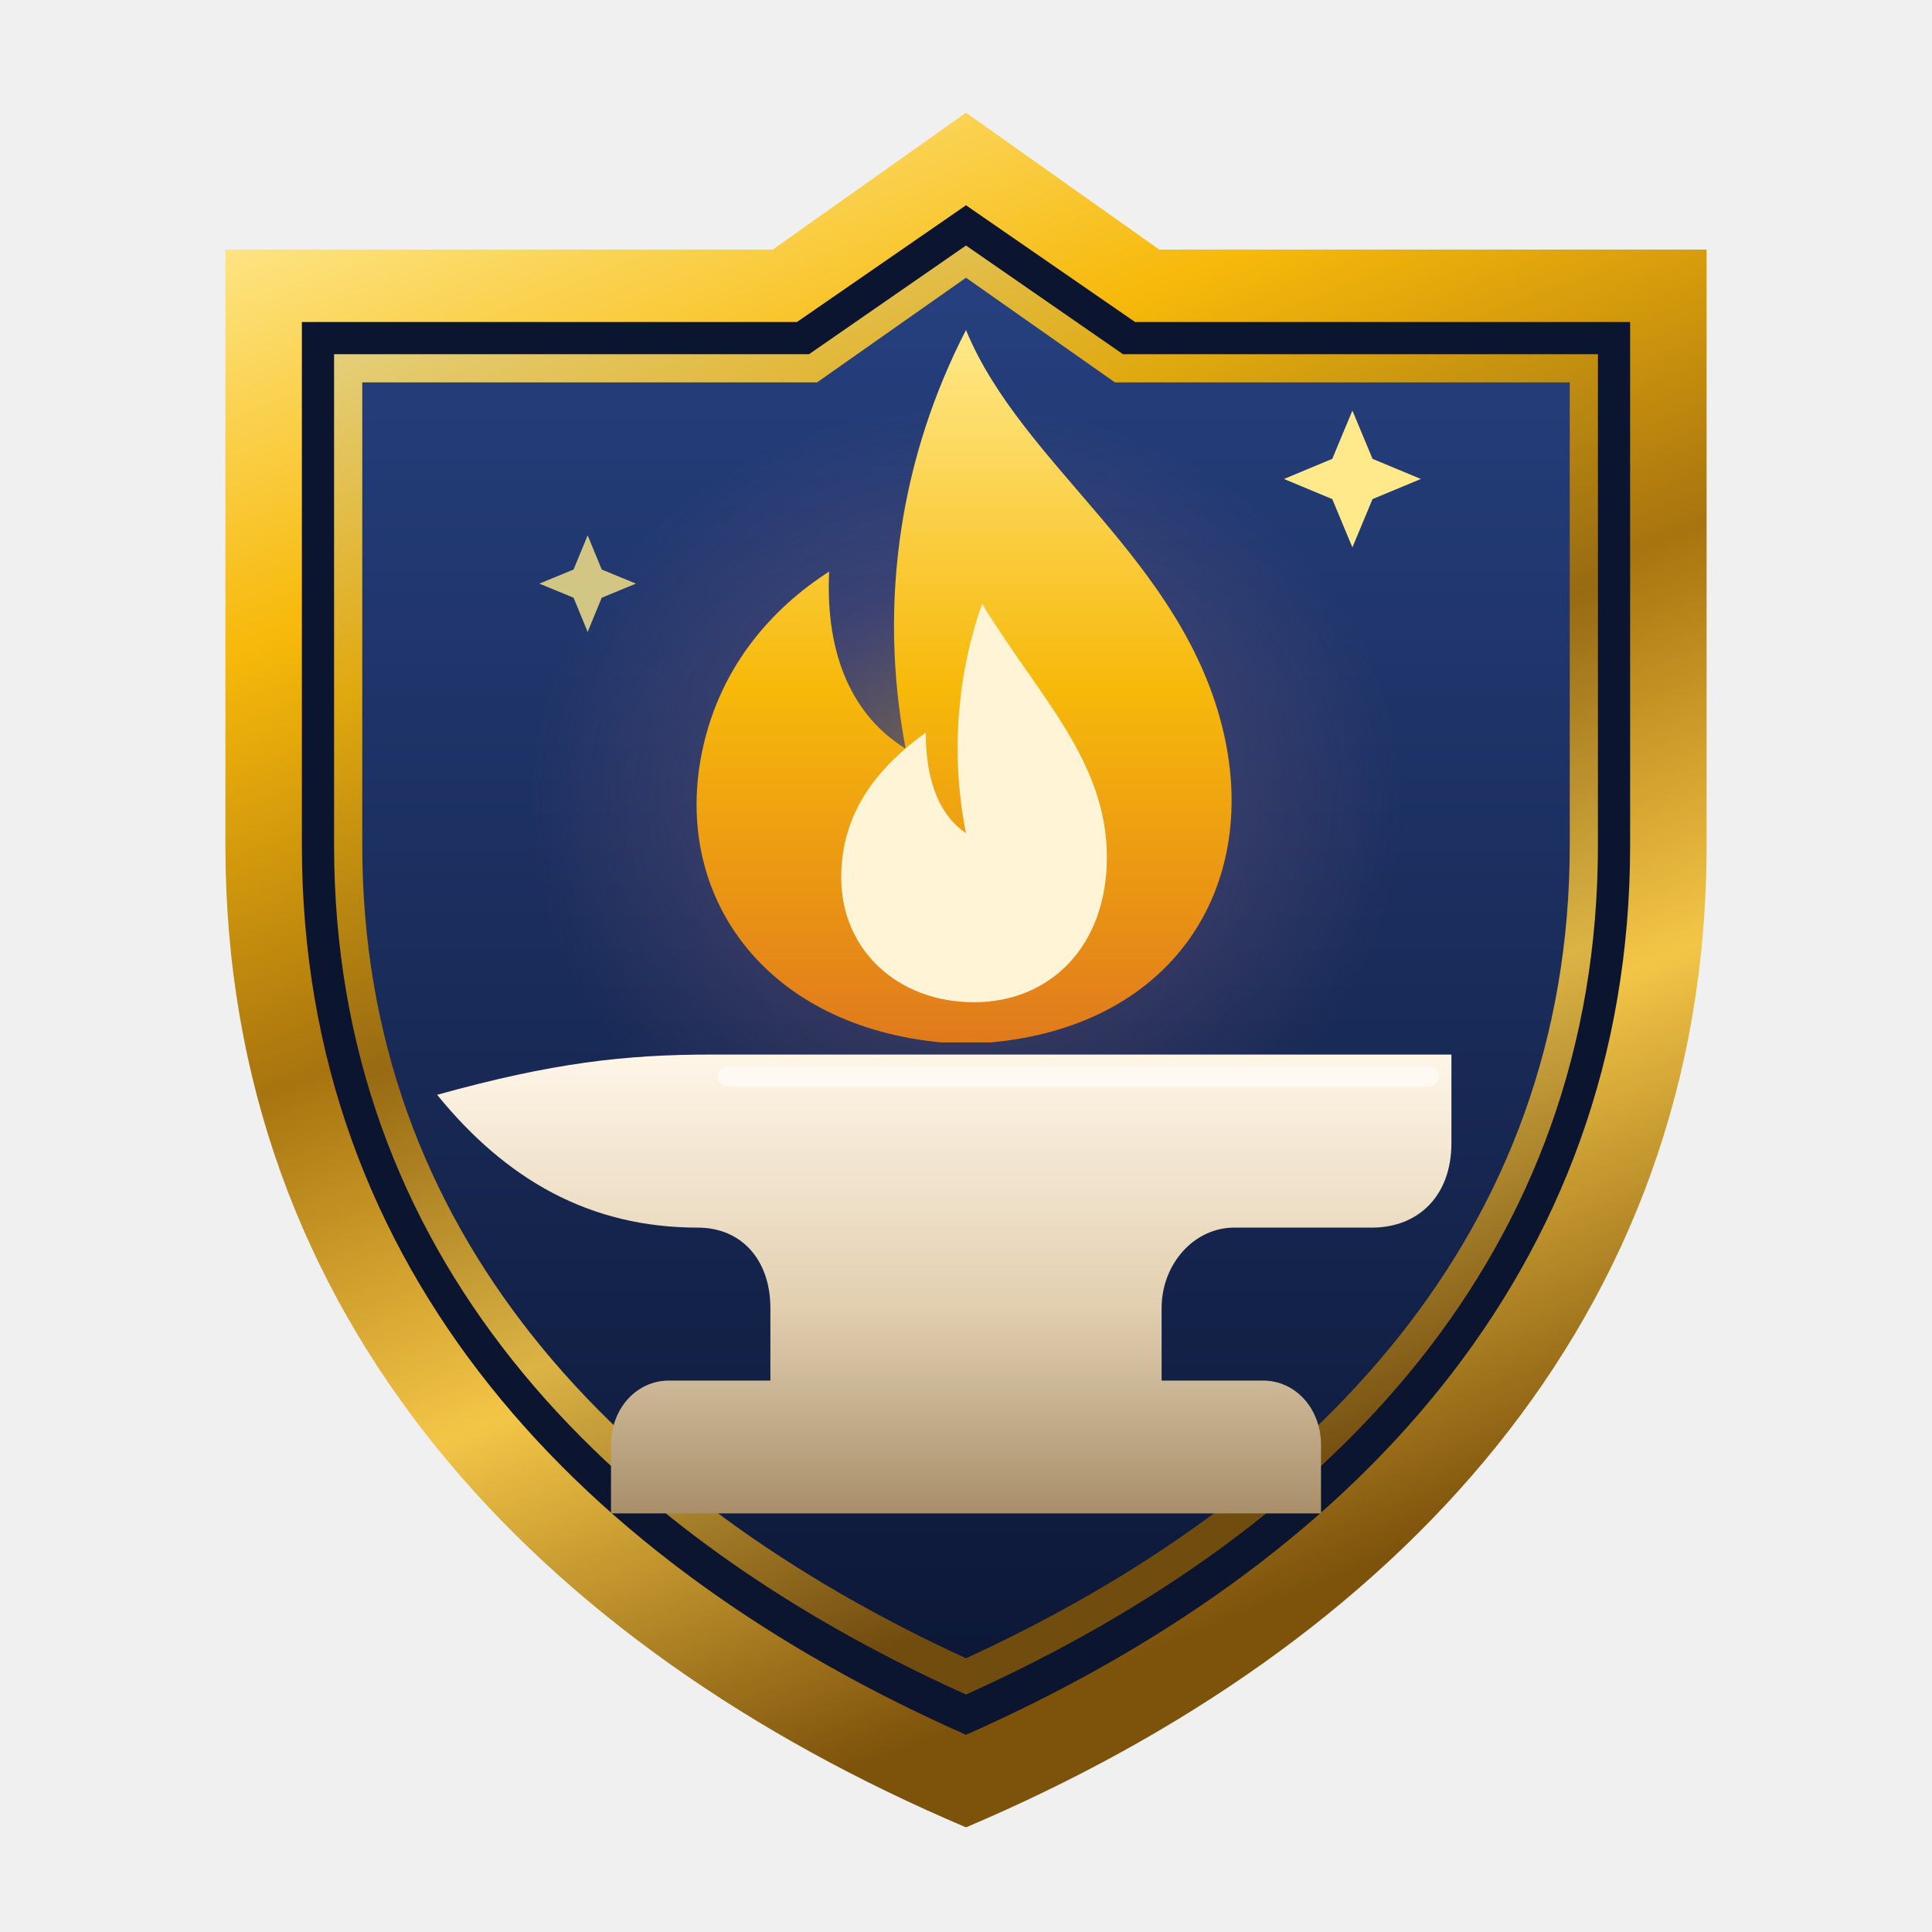
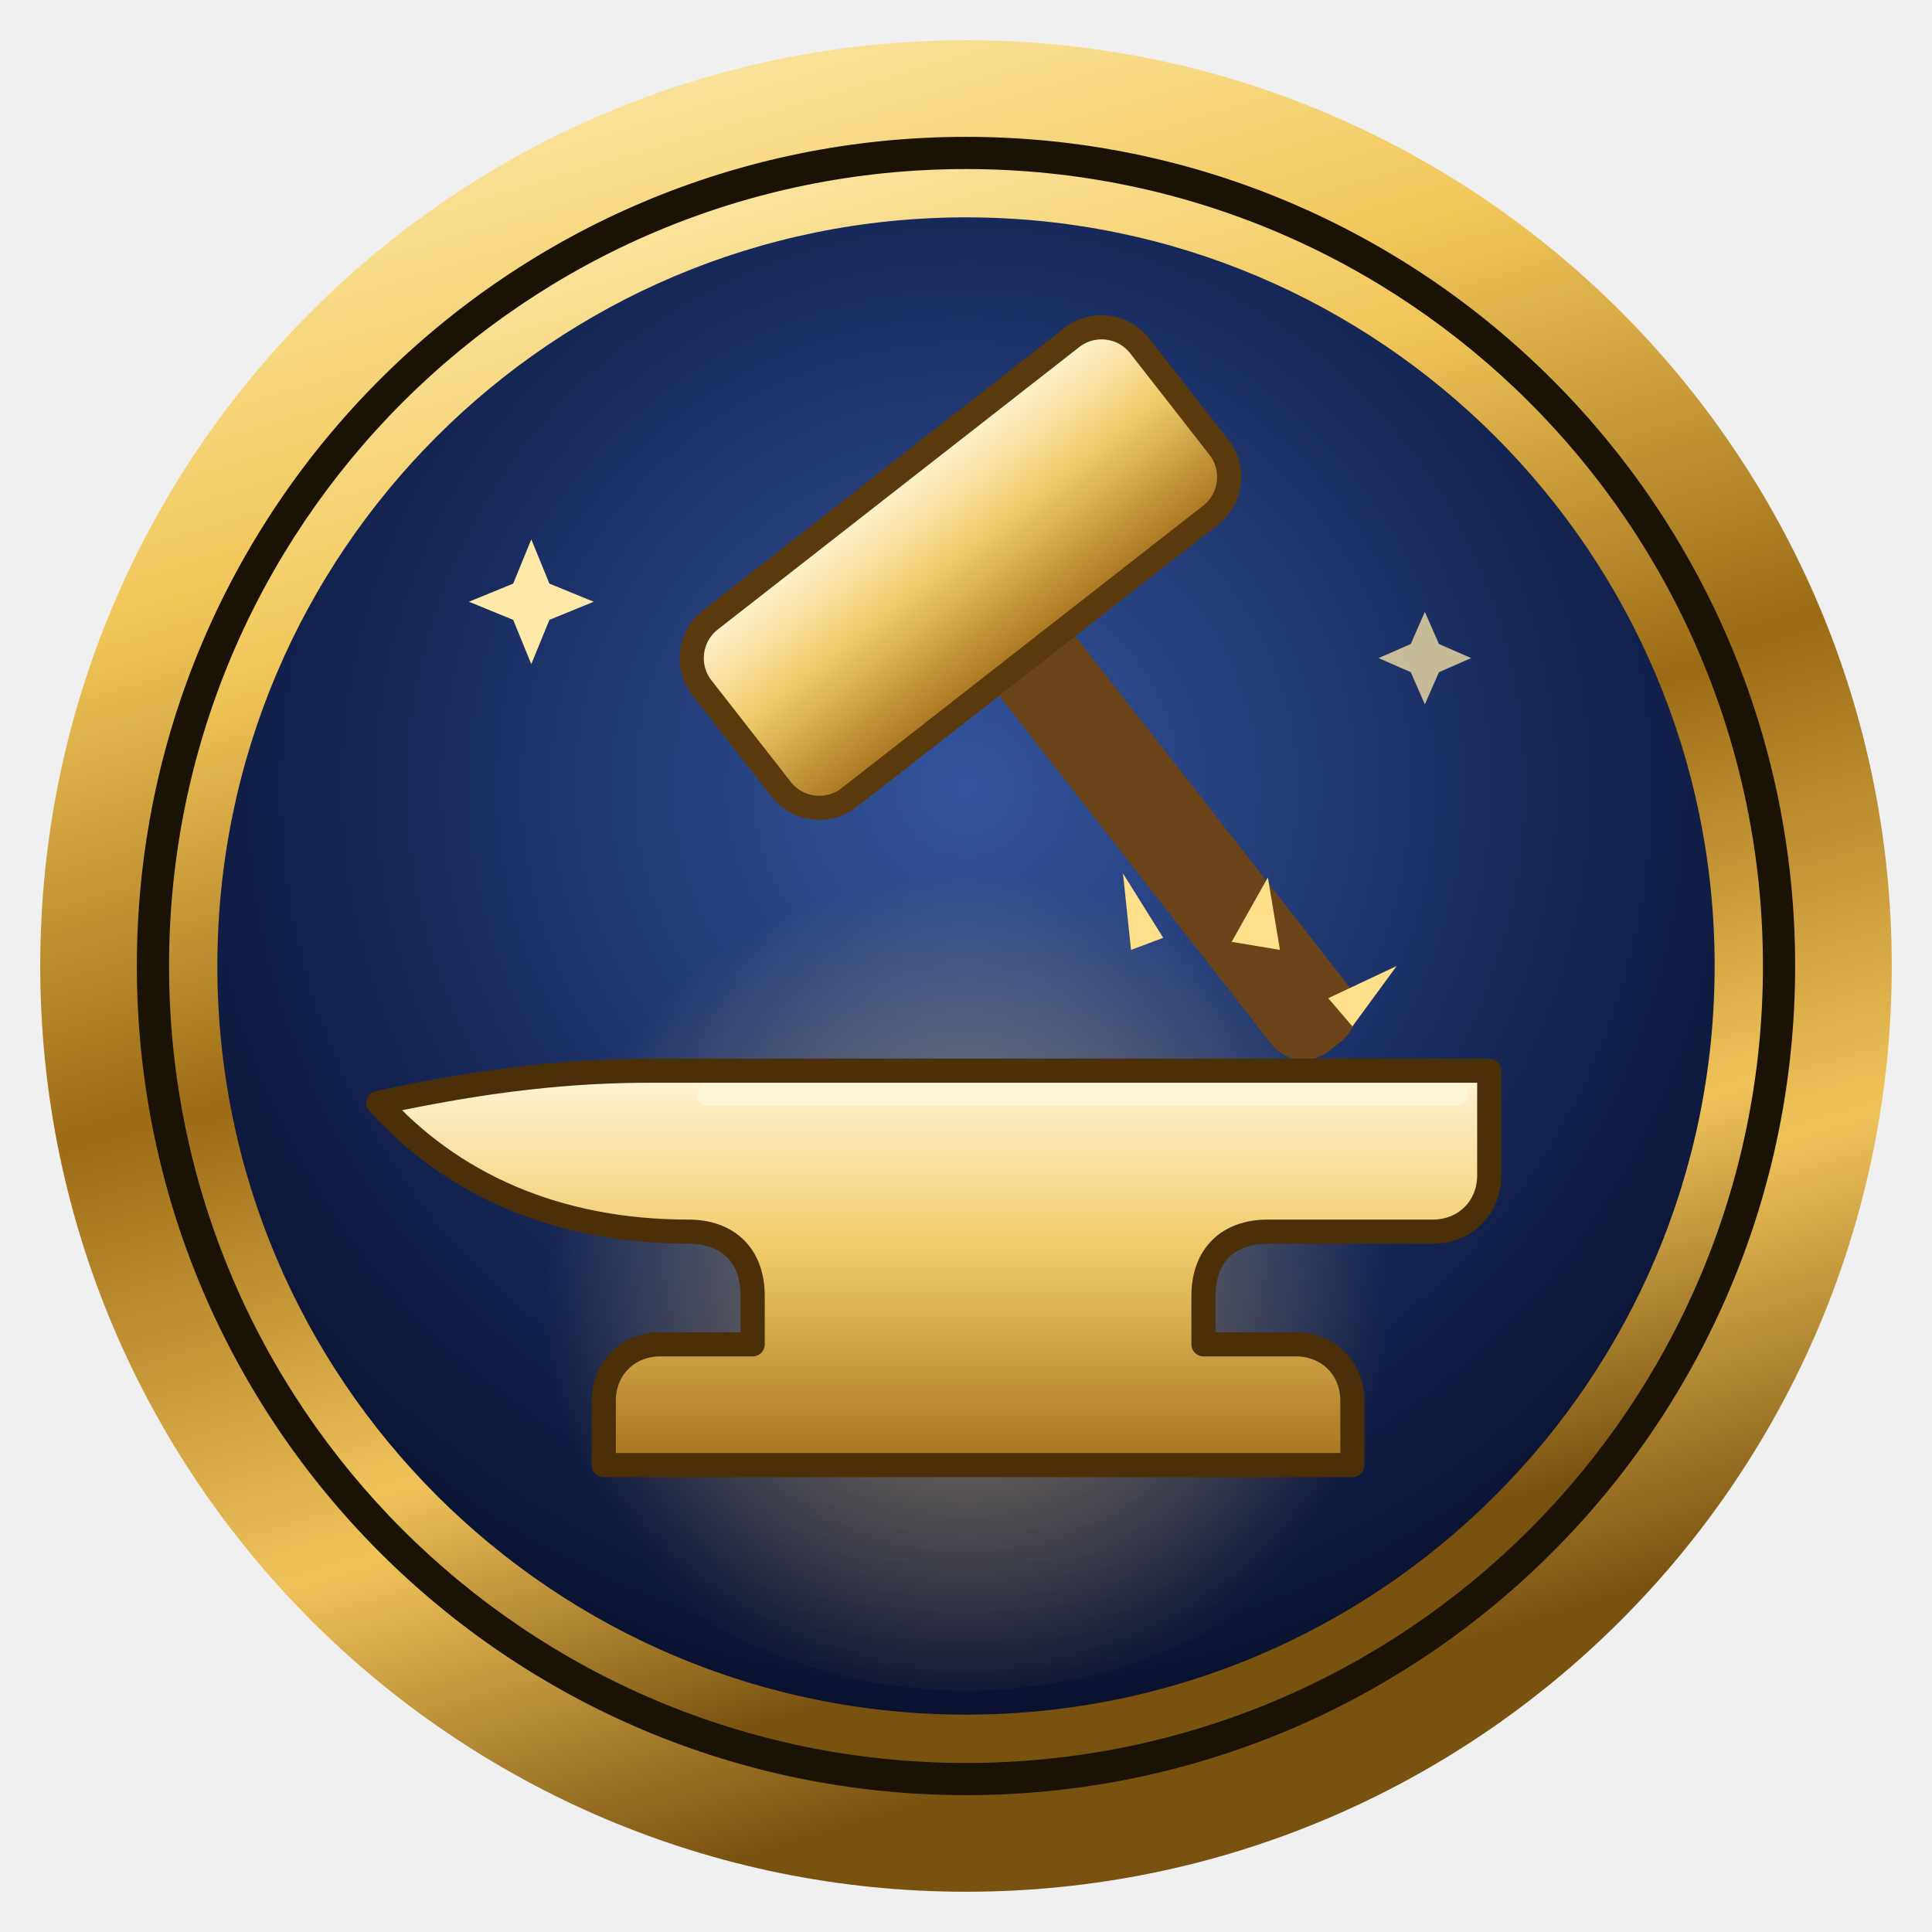
<svg xmlns="http://www.w3.org/2000/svg" viewBox="0 0 48 48">
  <defs>
-     <linearGradient id="fav-rim" x1="0" y1="0" x2=".35" y2="1">
-       <stop offset="0" stop-color="#fff1a8" />
-       <stop offset=".28" stop-color="#f7b90a" />
-       <stop offset=".52" stop-color="#a8740f" />
-       <stop offset=".74" stop-color="#f3c547" />
-       <stop offset="1" stop-color="#7d520b" />
+     <linearGradient id="fav-gold" x1="0" y1="0" x2=".3" y2="1">
+       <stop offset="0" stop-color="#fff4c4" />
+       <stop offset=".3" stop-color="#f2c75a" />
+       <stop offset=".55" stop-color="#9c6b16" />
+       <stop offset=".8" stop-color="#f0c35a" />
+       <stop offset="1" stop-color="#7a5210" />
    </linearGradient>
-     <linearGradient id="fav-field" x1="0" y1="0" x2="0" y2="1">
-       <stop offset="0" stop-color="#26407f" />
-       <stop offset=".6" stop-color="#172853" />
-       <stop offset="1" stop-color="#0d1838" />
+     <linearGradient id="fav-metal" x1="0" y1="0" x2="0" y2="1">
+       <stop offset="0" stop-color="#fff6d8" />
+       <stop offset=".45" stop-color="#f1cb6a" />
+       <stop offset="1" stop-color="#a5721c" />
    </linearGradient>
-     <radialGradient id="fav-glow" cx=".5" cy=".5" r=".45">
-       <stop offset="0" stop-color="#f7b90a" stop-opacity=".5" />
-       <stop offset=".55" stop-color="#c87f8c" stop-opacity=".16" />
-       <stop offset="1" stop-color="#c87f8c" stop-opacity="0" />
+     <radialGradient id="fav-sky" cx=".5" cy=".38" r=".62">
+       <stop offset="0" stop-color="#34559e" />
+       <stop offset=".6" stop-color="#172a5c" />
+       <stop offset="1" stop-color="#0a1230" />
    </radialGradient>
-     <linearGradient id="fav-flame" x1="0" y1="1" x2="0" y2="0">
-       <stop offset="0" stop-color="#e07a1c" />
-       <stop offset=".5" stop-color="#f7b90a" />
-       <stop offset="1" stop-color="#ffe98a" />
-     </linearGradient>
-     <linearGradient id="fav-anvil" x1="0" y1="0" x2="0" y2="1">
-       <stop offset="0" stop-color="#fff6e8" />
-       <stop offset=".55" stop-color="#e2cfb0" />
-       <stop offset="1" stop-color="#a88f6a" />
-     </linearGradient>
+     <radialGradient id="fav-glow" cx=".5" cy=".62" r=".4">
+       <stop offset="0" stop-color="#ffcf6a" stop-opacity=".55" />
+       <stop offset="1" stop-color="#ffcf6a" stop-opacity="0" />
+     </radialGradient>
  </defs>
-   <path fill="url(#fav-rim)" d="M5.6 6.2H19.2L24 2.8l4.8 3.4h13.6V21c0 11.8-7.8 19.9-18.4 24.4C13.4 40.9 5.6 32.8 5.6 21Z" />
-   <path fill="#0b1530" d="M7.5 8h12.3L24 5.1 28.2 8h12.3v13c0 10.6-7 17.9-16.5 22.1C14.5 38.9 7.5 31.6 7.5 21Z" />
-   <path fill="url(#fav-rim)" fill-opacity=".9" d="M8.3 8.8h11.8L24 6.1l3.9 2.7h11.8V21c0 10.1-6.6 17-15.7 21.1C14.9 38 8.3 31.1 8.3 21Z" />
-   <path fill="url(#fav-field)" d="M9 9.5h11.3L24 6.9l3.7 2.6H39V21c0 9.6-6.3 16.2-15 20.2C15.3 37.2 9 30.6 9 21Z" />
-   <ellipse cx="24" cy="20" rx="12" ry="11" fill="url(#fav-glow)" />
-   <path fill="#ffe98a" d="M33.6 10.2l.5 1.2 1.2.5-1.2.5-.5 1.2-.5-1.2-1.2-.5 1.2-.5Z" />
-   <path fill="#ffe98a" fill-opacity=".8" d="M14.6 13.3l.35.85.85.35-.85.35-.35.85-.35-.85-.85-.35.85-.35Z" />
-   <path fill="url(#fav-flame)" d="M24 8.2c1.4 3.4 5.4 5.7 6.4 10 .9 3.9-1.3 7.3-5.8 7.7h-1.2c-4.3-.4-6.6-3.5-6-7 .4-2.3 1.8-3.8 3.2-4.7-.1 2.1.6 3.6 1.9 4.4-.7-3.7-.1-7.3 1.5-10.4Z" />
-   <path fill="#fff4d6" d="M24.4 15c1.4 2.3 3.1 3.9 3.1 6.3 0 2.2-1.4 3.6-3.3 3.6s-3.3-1.3-3.3-3.1c0-1.7 1-2.8 2.1-3.6 0 1.3.4 2.1 1 2.5-.4-2-.2-4 .4-5.7Z" />
-   <g transform="translate(24 0) scale(.9 1) translate(-24 0)">
-     <path fill="url(#fav-anvil)" d="M9.4 27.2c3.2-.8 5.2-1 7.6-1h20.4v2.2c0 1.3-.9 2.1-2.2 2.1h-3.8c-1.1 0-2 .9-2 2v1.8h2.8c.9 0 1.6.7 1.6 1.6v1.7H14.2v-1.7c0-.9.7-1.6 1.6-1.6h2.8v-1.8c0-1.2-.8-2-2-2-3 0-5.3-1.2-7.2-3.3Z" />
-     <path fill="none" stroke="#fff" stroke-opacity=".55" stroke-width=".5" stroke-linecap="round" d="M17.4 26.75h19.4" />
+   <circle cx="24" cy="24" r="23" fill="url(#fav-gold)" />
+   <circle cx="24" cy="24" r="20.6" fill="#1b1206" />
+   <circle cx="24" cy="24" r="19.8" fill="url(#fav-gold)" />
+   <circle cx="24" cy="24" r="18.6" fill="url(#fav-sky)" />
+   <circle cx="24" cy="29" r="13" fill="url(#fav-glow)" />
+   <path fill="#ffe9a8" d="M13.2 13.4l.45 1.1 1.1.45-1.1.45-.45 1.1-.45-1.1-1.1-.45 1.1-.45Z" />
+   <path fill="#ffe9a8" fill-opacity=".75" d="M35.4 15.2l.35.8.8.35-.8.35-.35.8-.35-.8-.8-.35.8-.35Z" />
+   <g transform="rotate(-38 26 17)">
+     <rect x="24.9" y="15.5" width="2.4" height="13" rx="1" fill="#6b4419" />
+     <rect x="19.2" y="10.6" width="13.8" height="5.6" rx="1.2" fill="url(#fav-metal)" stroke="#5a3a0c" stroke-width=".6" />
  </g>
+   <path fill="#ffe08a" d="M30.6 23.4l.9-1.6.3 1.8Zm2.4 1.4l1.7-.8-1.1 1.5Zm-4.9-1.2l-.2-1.9 1 1.6Z" />
+   <path fill="url(#fav-metal)" stroke="#4a2f08" stroke-width=".6" stroke-linejoin="round" d="M9.4 27.4c2.8-.6 4.8-.8 6.8-.8H37v2.6c0 .8-.6 1.4-1.4 1.4h-4.1c-1 0-1.6.6-1.6 1.6v1.2h2.3c.8 0 1.4.6 1.4 1.4v1.6H15v-1.6c0-.8.6-1.4 1.4-1.4h2.3v-1.2c0-1-.6-1.6-1.6-1.6-3.3 0-5.9-1.2-7.7-3.2Z" />
+   <path fill="none" stroke="#fff8e0" stroke-opacity=".7" stroke-width=".55" stroke-linecap="round" d="M17.6 27.2h18.6" />
</svg>
